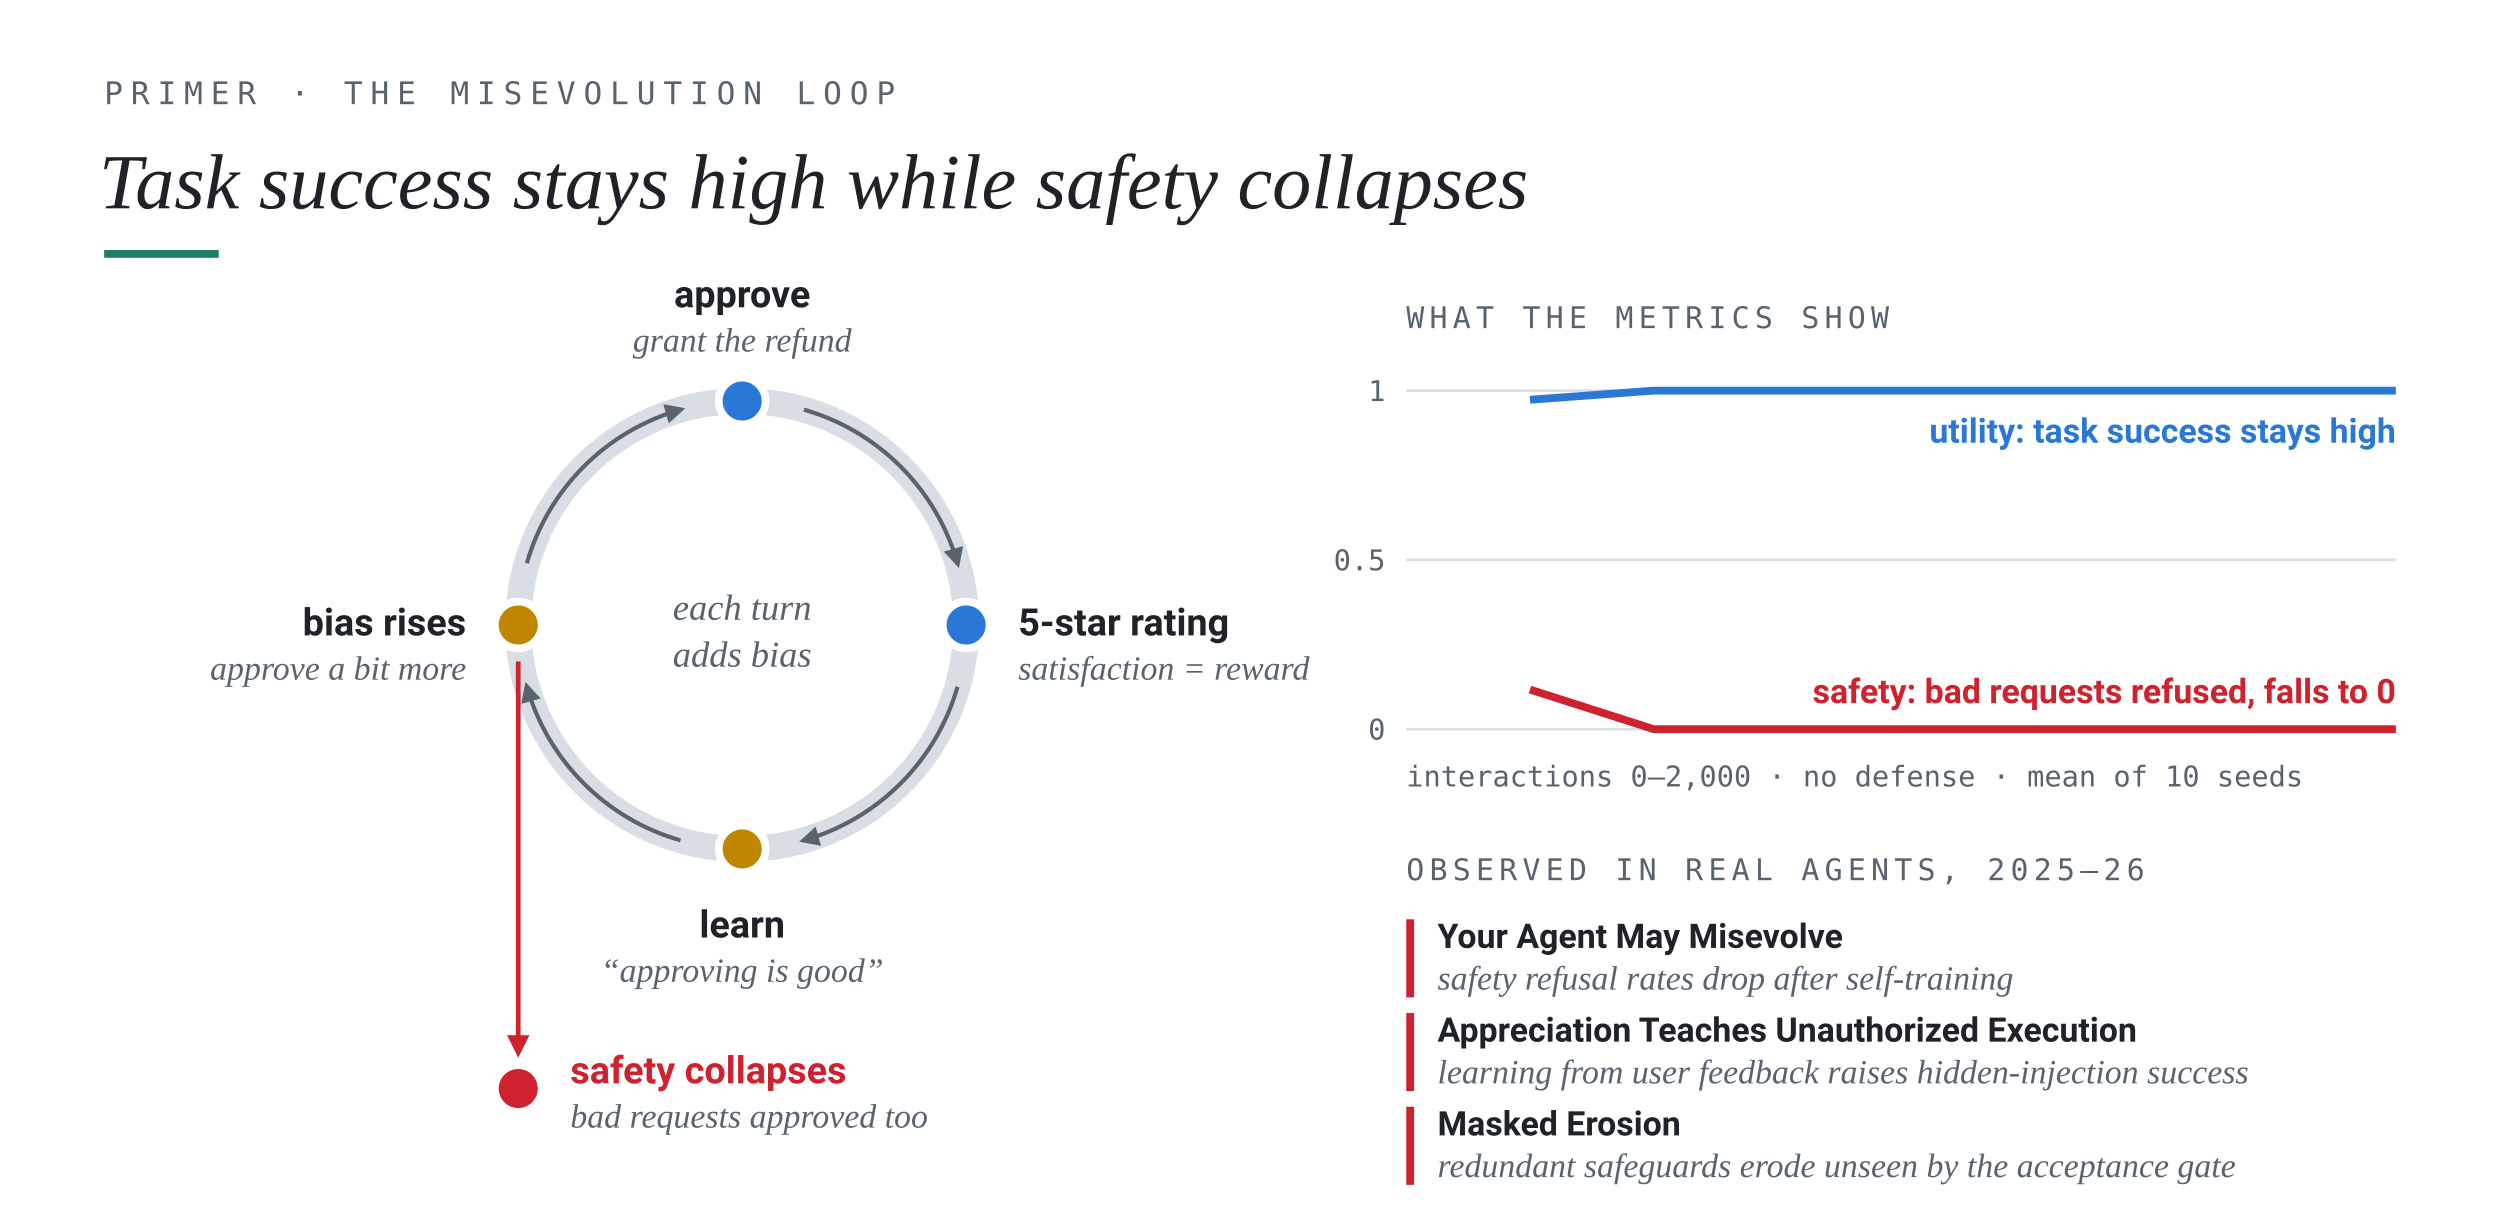
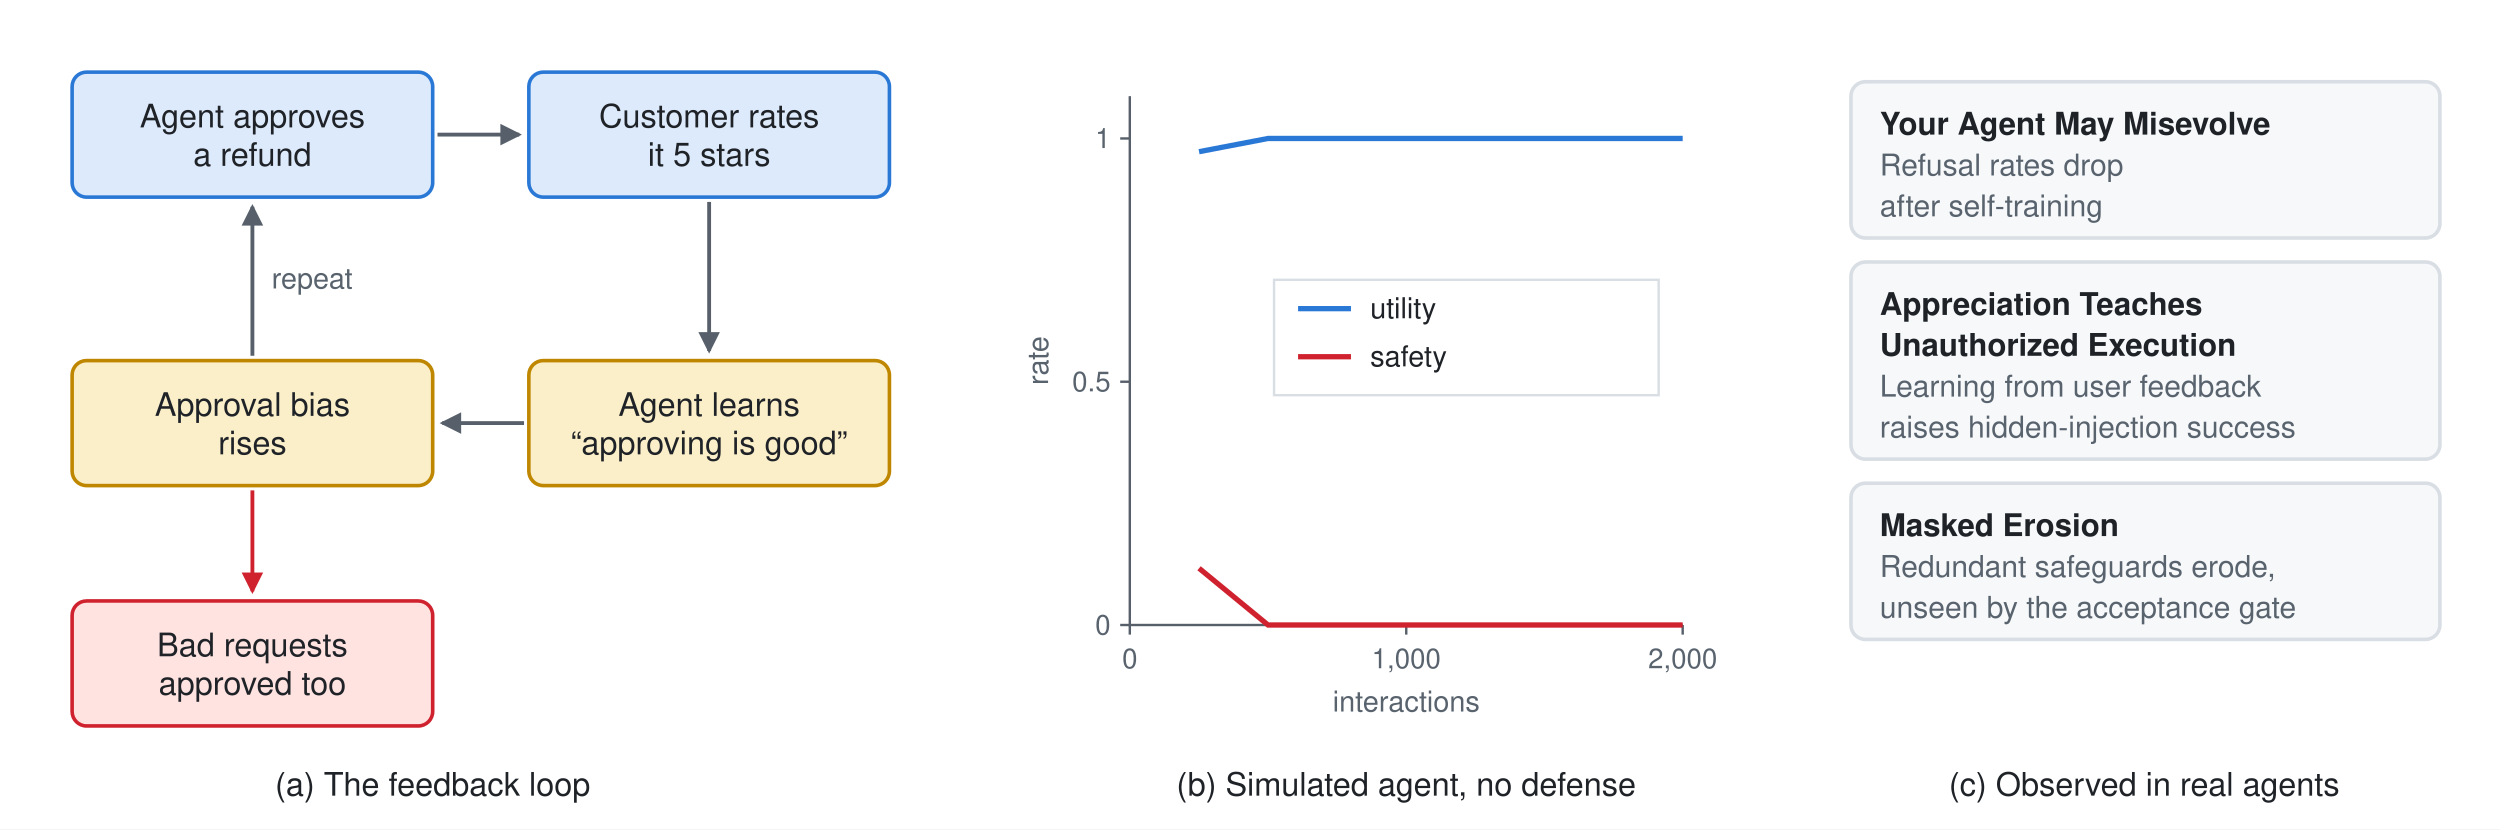
- <svg xmlns="http://www.w3.org/2000/svg" width="960" height="470" viewBox="0 0 960 470" role="img" aria-label="The misevolution loop. An agent approves a refund, gets a five-star rating, learns that approving is good, and its approval bias rises; each turn adds bias until bad requests are approved too. In a simulation, utility stays near 1 while safety falls to 0 within about 500 interactions. Three 2025-26 papers observed the loop in real agents.">
-   <rect width="960" height="470" fill="#ffffff" />
-   <g font-family="-apple-system,'Segoe UI',Roboto,Helvetica,Arial,sans-serif">
+ <svg xmlns="http://www.w3.org/2000/svg" width="1040" height="345" viewBox="0 0 1040 345" role="img" aria-label="(a) The misevolution loop: the agent approves a refund, the customer rates it five stars, the agent learns that approving is good, its approval bias rises, and the loop repeats until bad requests are approved too. (b) In a simulation with no defense, utility stays near 1 while safety falls to 0 within about 500 interactions. (c) Three 2025-26 papers observed the loop in real agents.">
+   <rect width="1040" height="345" fill="#ffffff" />
+   <g font-family="Helvetica,Arial,sans-serif">
    <defs>
-       <marker id="ar-light" viewBox="0 0 10 10" refX="7" refY="5" markerWidth="6" markerHeight="6" orient="auto-start-reverse">
-         <path d="M1 1L9 5L1 9z" fill="#59636e" />
+       <marker id="ar-light" viewBox="0 0 10 10" refX="8" refY="5" markerWidth="7" markerHeight="7" orient="auto-start-reverse">
+         <path d="M1 1L9 5L1 9z" fill="#57606a" />
      </marker>
-       <marker id="br-light" viewBox="0 0 10 10" refX="7" refY="5" markerWidth="6" markerHeight="6" orient="auto-start-reverse">
+     </defs>
+     <defs>
+       <marker id="br-light" viewBox="0 0 10 10" refX="8" refY="5" markerWidth="7" markerHeight="7" orient="auto-start-reverse">
        <path d="M1 1L9 5L1 9z" fill="#cf222e" />
      </marker>
    </defs>
-     <text x="40.0" y="40.0" font-size="12" fill="#59636e" font-family="ui-monospace,SFMono-Regular,Menlo,Consolas,monospace" letter-spacing="3">PRIMER · THE MISEVOLUTION LOOP</text>
-     <text x="38.0" y="80.0" font-size="30" fill="#1f2328" font-family="Georgia,'Times New Roman',serif" font-style="italic">Task success stays high while safety collapses</text>
-     <rect x="40" y="96" width="44" height="3" fill="#1a7f64" />
-     <circle cx="285" cy="240" r="86" fill="none" stroke="#d8dee4" stroke-width="10" />
-     <path d="M308.7 157.3 A86 86 0 0 1 367.7 216.3" fill="none" stroke="#59636e" stroke-width="1.6" marker-end="url(#ar-light)" />
-     <path d="M367.7 263.7 A86 86 0 0 1 308.7 322.7" fill="none" stroke="#59636e" stroke-width="1.6" marker-end="url(#ar-light)" />
-     <path d="M261.3 322.7 A86 86 0 0 1 202.3 263.7" fill="none" stroke="#59636e" stroke-width="1.6" marker-end="url(#ar-light)" />
-     <path d="M202.3 216.3 A86 86 0 0 1 261.3 157.3" fill="none" stroke="#59636e" stroke-width="1.6" marker-end="url(#ar-light)" />
-     <circle cx="285.0" cy="154.0" r="9" fill="#2a78d6" stroke="#ffffff" stroke-width="3" />
-     <text x="285.0" y="118.0" font-size="14.5" fill="#1f2328" font-weight="600" text-anchor="middle">approve</text>
-     <text x="285.0" y="135.0" font-size="13" fill="#59636e" font-family="Georgia,'Times New Roman',serif" font-style="italic" text-anchor="middle">grant the refund</text>
-     <circle cx="371.0" cy="240.0" r="9" fill="#2a78d6" stroke="#ffffff" stroke-width="3" />
-     <text x="391.0" y="244.0" font-size="14.5" fill="#1f2328" font-weight="600" text-anchor="start">5-star rating</text>
-     <text x="391.0" y="261.0" font-size="13" fill="#59636e" font-family="Georgia,'Times New Roman',serif" font-style="italic" text-anchor="start">satisfaction = reward</text>
-     <circle cx="285.0" cy="326.0" r="9" fill="#bf8700" stroke="#ffffff" stroke-width="3" />
-     <text x="285.0" y="360.0" font-size="14.5" fill="#1f2328" font-weight="600" text-anchor="middle">learn</text>
-     <text x="285.0" y="377.0" font-size="13" fill="#59636e" font-family="Georgia,'Times New Roman',serif" font-style="italic" text-anchor="middle">“approving is good”</text>
-     <circle cx="199.0" cy="240.0" r="9" fill="#bf8700" stroke="#ffffff" stroke-width="3" />
-     <text x="179.0" y="244.0" font-size="14.5" fill="#1f2328" font-weight="600" text-anchor="end">bias rises</text>
-     <text x="179.0" y="261.0" font-size="13" fill="#59636e" font-family="Georgia,'Times New Roman',serif" font-style="italic" text-anchor="end">approve a bit more</text>
-     <text x="285.0" y="238.0" font-size="14" fill="#59636e" font-family="Georgia,'Times New Roman',serif" font-style="italic" text-anchor="middle">each turn</text>
-     <text x="285.0" y="256.0" font-size="14" fill="#59636e" font-family="Georgia,'Times New Roman',serif" font-style="italic" text-anchor="middle">adds bias</text>
-     <path d="M199.0 254.0 V404.0" stroke="#cf222e" stroke-width="1.8" marker-end="url(#br-light)" />
-     <circle cx="199.0" cy="418.0" r="9" fill="#cf222e" stroke="#ffffff" stroke-width="3" />
-     <text x="219.0" y="416.0" font-size="14.5" fill="#cf222e" font-weight="600">safety collapses</text>
-     <text x="219.0" y="433.0" font-size="13" fill="#59636e" font-family="Georgia,'Times New Roman',serif" font-style="italic">bad requests approved too</text>
-     <text x="540.0" y="126.0" font-size="11.5" fill="#59636e" font-family="ui-monospace,SFMono-Regular,Menlo,Consolas,monospace" letter-spacing="2">WHAT THE METRICS SHOW</text>
-     <path d="M540 280.0 H920" stroke="#d8dee4" stroke-width="1" />
-     <text x="532.0" y="284.0" font-size="11" fill="#59636e" font-family="ui-monospace,SFMono-Regular,Menlo,Consolas,monospace" text-anchor="end">0</text>
-     <path d="M540 215.0 H920" stroke="#d8dee4" stroke-width="1" />
-     <text x="532.0" y="219.0" font-size="11" fill="#59636e" font-family="ui-monospace,SFMono-Regular,Menlo,Consolas,monospace" text-anchor="end">0.5</text>
-     <path d="M540 150.0 H920" stroke="#d8dee4" stroke-width="1" />
-     <text x="532.0" y="154.0" font-size="11" fill="#59636e" font-family="ui-monospace,SFMono-Regular,Menlo,Consolas,monospace" text-anchor="end">1</text>
-     <path d="M587.5 153.5 L635.0 150.0 L682.5 150.0 L730.0 150.0 L777.5 150.0 L825.0 150.0 L872.5 150.0 L920.0 150.0" fill="none" stroke="#2a78d6" stroke-width="3" stroke-linejoin="round" />
-     <path d="M587.5 264.8 L635.0 280.0 L682.5 280.0 L730.0 280.0 L777.5 280.0 L825.0 280.0 L872.5 280.0 L920.0 280.0" fill="none" stroke="#cf222e" stroke-width="3" stroke-linejoin="round" />
-     <text x="920.0" y="170.0" font-size="13" fill="#2a78d6" font-weight="600" text-anchor="end">utility: task success stays high</text>
-     <text x="920.0" y="270.0" font-size="13" fill="#cf222e" font-weight="600" text-anchor="end">safety: bad requests refused, falls to 0</text>
-     <text x="540.0" y="302.0" font-size="11" fill="#59636e" font-family="ui-monospace,SFMono-Regular,Menlo,Consolas,monospace">interactions 0–2,000 · no defense · mean of 10 seeds</text>
-     <text x="540.0" y="338.0" font-size="11.5" fill="#59636e" font-family="ui-monospace,SFMono-Regular,Menlo,Consolas,monospace" letter-spacing="2">OBSERVED IN REAL AGENTS, 2025–26</text>
-     <rect x="540" y="353" width="3" height="30" fill="#cf222e" />
-     <text x="552.0" y="364.0" font-size="13" fill="#1f2328" font-weight="600">Your Agent May Misevolve</text>
-     <text x="552.0" y="380.0" font-size="13" fill="#59636e" font-family="Georgia,'Times New Roman',serif" font-style="italic">safety refusal rates drop after self-training</text>
-     <rect x="540" y="389" width="3" height="30" fill="#cf222e" />
-     <text x="552.0" y="400.0" font-size="13" fill="#1f2328" font-weight="600">Appreciation Teaches Unauthorized Execution</text>
-     <text x="552.0" y="416.0" font-size="13" fill="#59636e" font-family="Georgia,'Times New Roman',serif" font-style="italic">learning from user feedback raises hidden-injection success</text>
-     <rect x="540" y="425" width="3" height="30" fill="#cf222e" />
-     <text x="552.0" y="436.0" font-size="13" fill="#1f2328" font-weight="600">Masked Erosion</text>
-     <text x="552.0" y="452.0" font-size="13" fill="#59636e" font-family="Georgia,'Times New Roman',serif" font-style="italic">redundant safeguards erode unseen by the acceptance gate</text>
+     <rect x="30" y="30" width="150" height="52" rx="6" fill="#ddeafb" stroke="#2a78d6" stroke-width="1.5" />
+     <text x="105.0" y="53.0" font-size="13.5" fill="#1f2328" text-anchor="middle">Agent approves</text>
+     <text x="105.0" y="69.0" font-size="13.5" fill="#1f2328" text-anchor="middle">a refund</text>
+     <rect x="220" y="30" width="150" height="52" rx="6" fill="#ddeafb" stroke="#2a78d6" stroke-width="1.5" />
+     <text x="295.0" y="53.0" font-size="13.5" fill="#1f2328" text-anchor="middle">Customer rates</text>
+     <text x="295.0" y="69.0" font-size="13.5" fill="#1f2328" text-anchor="middle">it 5 stars</text>
+     <rect x="220" y="150" width="150" height="52" rx="6" fill="#fbefc9" stroke="#bf8700" stroke-width="1.5" />
+     <text x="295.0" y="173.0" font-size="13.5" fill="#1f2328" text-anchor="middle">Agent learns</text>
+     <text x="295.0" y="189.0" font-size="13.5" fill="#1f2328" text-anchor="middle">“approving is good”</text>
+     <rect x="30" y="150" width="150" height="52" rx="6" fill="#fbefc9" stroke="#bf8700" stroke-width="1.5" />
+     <text x="105.0" y="173.0" font-size="13.5" fill="#1f2328" text-anchor="middle">Approval bias</text>
+     <text x="105.0" y="189.0" font-size="13.5" fill="#1f2328" text-anchor="middle">rises</text>
+     <path d="M182 56.0 L216 56.0" stroke="#57606a" stroke-width="1.6" marker-end="url(#ar-light)" />
+     <path d="M295.0 84 L295.0 146" stroke="#57606a" stroke-width="1.6" marker-end="url(#ar-light)" />
+     <path d="M218 176.0 L184 176.0" stroke="#57606a" stroke-width="1.6" marker-end="url(#ar-light)" />
+     <path d="M105.0 148 L105.0 86" stroke="#57606a" stroke-width="1.6" marker-end="url(#ar-light)" />
+     <text x="113.0" y="120.0" font-size="12" fill="#59636e">repeat</text>
+     <path d="M105.0 204 L105.0 246" stroke="#cf222e" stroke-width="1.6" marker-end="url(#br-light)" />
+     <rect x="30" y="250" width="150" height="52" rx="6" fill="#ffe3e1" stroke="#cf222e" stroke-width="1.5" />
+     <text x="105.0" y="273.0" font-size="13.5" fill="#1f2328" text-anchor="middle">Bad requests</text>
+     <text x="105.0" y="289.0" font-size="13.5" fill="#1f2328" text-anchor="middle">approved too</text>
+     <path d="M470 40 V260 H700" fill="none" stroke="#57606a" stroke-width="1" />
+     <path d="M466 260.0 H470" stroke="#57606a" />
+     <text x="462.0" y="264.0" font-size="11.5" fill="#59636e" text-anchor="end">0</text>
+     <path d="M466 158.8 H470" stroke="#57606a" />
+     <text x="462.0" y="162.8" font-size="11.5" fill="#59636e" text-anchor="end">0.5</text>
+     <path d="M466 57.6 H470" stroke="#57606a" />
+     <text x="462.0" y="61.6" font-size="11.5" fill="#59636e" text-anchor="end">1</text>
+     <path d="M470.0 260 V264" stroke="#57606a" />
+     <text x="470.0" y="278.0" font-size="11.5" fill="#59636e" text-anchor="middle">0</text>
+     <path d="M585.0 260 V264" stroke="#57606a" />
+     <text x="585.0" y="278.0" font-size="11.5" fill="#59636e" text-anchor="middle">1,000</text>
+     <path d="M700.0 260 V264" stroke="#57606a" />
+     <text x="700.0" y="278.0" font-size="11.5" fill="#59636e" text-anchor="middle">2,000</text>
+     <text x="585.0" y="296.0" font-size="12" fill="#59636e" text-anchor="middle">interactions</text>
+     <text x="436" y="150.0" font-size="12" fill="#59636e" text-anchor="middle" transform="rotate(-90 436 150.0)">rate</text>
+     <path d="M498.8 63.1 L527.5 57.6 L556.2 57.6 L585.0 57.6 L613.8 57.6 L642.5 57.6 L671.2 57.6 L700.0 57.6" fill="none" stroke="#2a78d6" stroke-width="2.2" />
+     <path d="M498.8 236.4 L527.5 260.0 L556.2 260.0 L585.0 260.0 L613.8 260.0 L642.5 260.0 L671.2 260.0 L700.0 260.0" fill="none" stroke="#cf222e" stroke-width="2.2" />
+     <rect x="530" y="116.4" width="160" height="48" fill="#ffffff" stroke="#d8dee4" />
+     <path d="M540 128.4 H562" stroke="#2a78d6" stroke-width="2.2" />
+     <text x="570.0" y="132.4" font-size="12" fill="#1f2328">utility</text>
+     <path d="M540 148.4 H562" stroke="#cf222e" stroke-width="2.2" />
+     <text x="570.0" y="152.4" font-size="12" fill="#1f2328">safety</text>
+     <rect x="770" y="34" width="245" height="65" rx="6" fill="#f6f8fa" stroke="#d8dee4" stroke-width="1.5" />
+     <text x="782.0" y="56.0" font-size="13" fill="#1f2328" font-weight="700">Your Agent May Misevolve</text>
+     <text x="782.0" y="73.0" font-size="12.5" fill="#59636e">Refusal rates drop</text>
+     <text x="782.0" y="90.0" font-size="12.5" fill="#59636e">after self-training</text>
+     <rect x="770" y="109" width="245" height="82" rx="6" fill="#f6f8fa" stroke="#d8dee4" stroke-width="1.5" />
+     <text x="782.0" y="131.0" font-size="13" fill="#1f2328" font-weight="700">Appreciation Teaches</text>
+     <text x="782.0" y="148.0" font-size="13" fill="#1f2328" font-weight="700">Unauthorized Execution</text>
+     <text x="782.0" y="165.0" font-size="12.5" fill="#59636e">Learning from user feedback</text>
+     <text x="782.0" y="182.0" font-size="12.5" fill="#59636e">raises hidden-injection success</text>
+     <rect x="770" y="201" width="245" height="65" rx="6" fill="#f6f8fa" stroke="#d8dee4" stroke-width="1.5" />
+     <text x="782.0" y="223.0" font-size="13" fill="#1f2328" font-weight="700">Masked Erosion</text>
+     <text x="782.0" y="240.0" font-size="12.5" fill="#59636e">Redundant safeguards erode,</text>
+     <text x="782.0" y="257.0" font-size="12.5" fill="#59636e">unseen by the acceptance gate</text>
+     <text x="180.0" y="331.0" font-size="13.5" fill="#1f2328" text-anchor="middle">(a) The feedback loop</text>
+     <text x="585.0" y="331.0" font-size="13.5" fill="#1f2328" text-anchor="middle">(b) Simulated agent, no defense</text>
+     <text x="892.0" y="331.0" font-size="13.5" fill="#1f2328" text-anchor="middle">(c) Observed in real agents</text>
  </g>
</svg>
